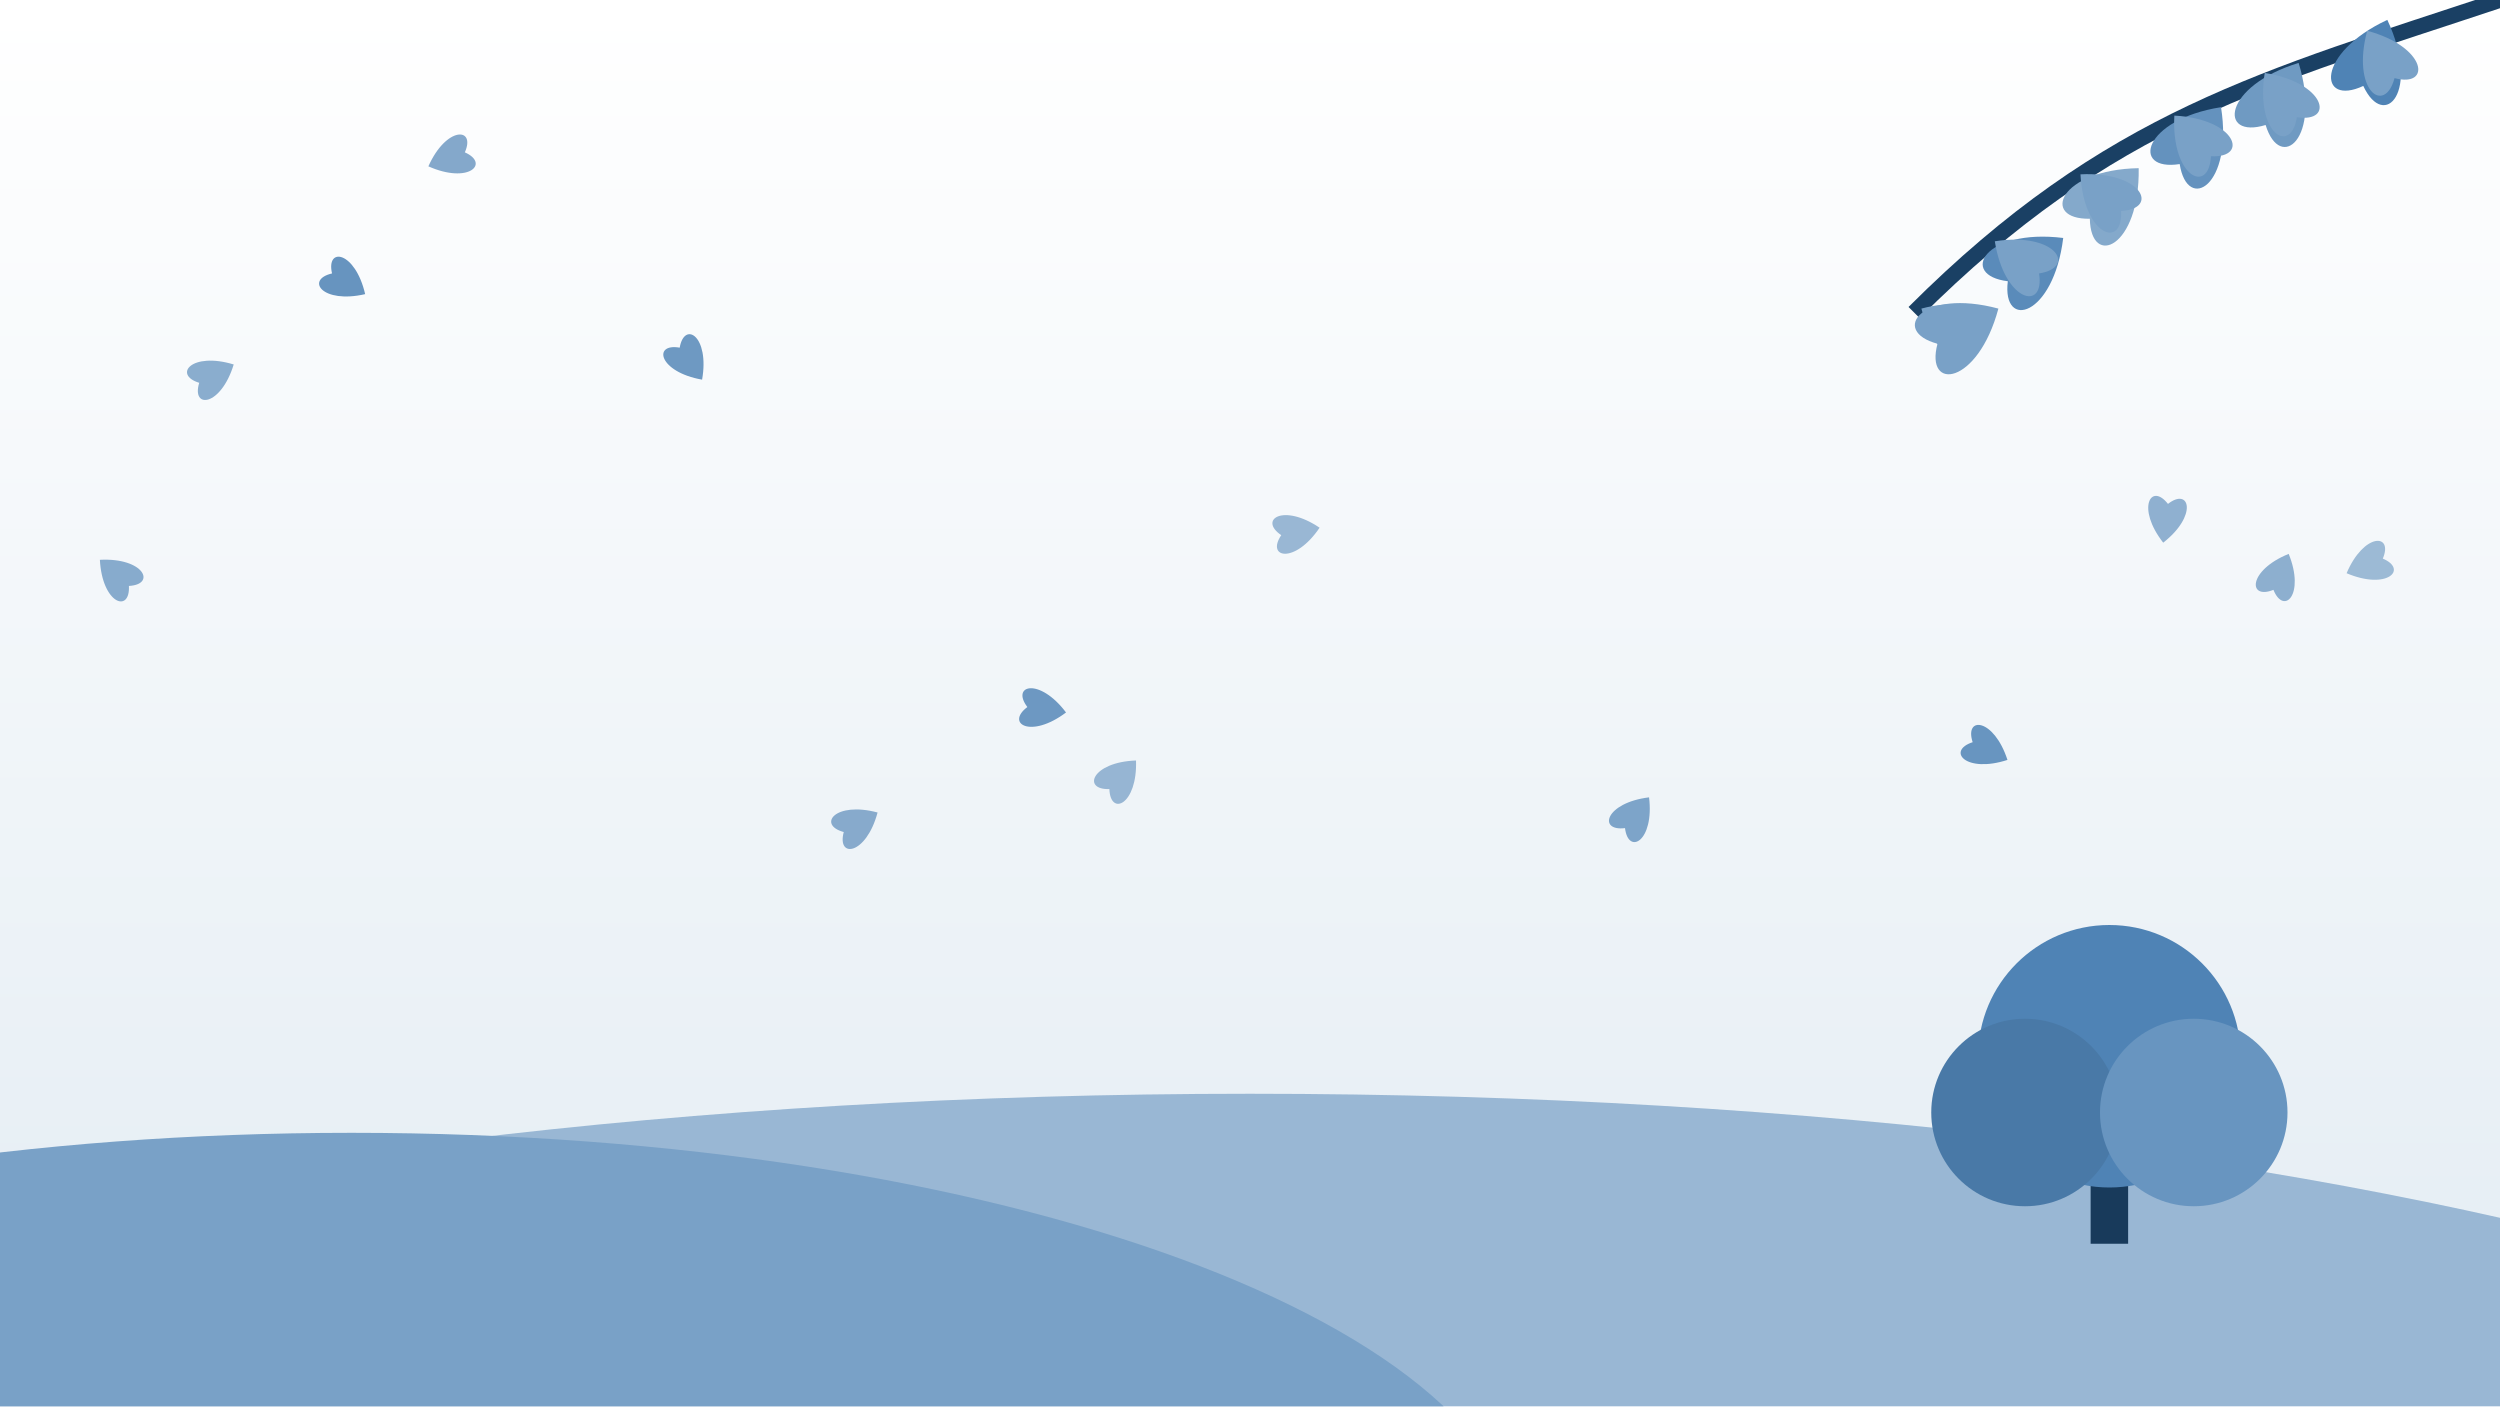
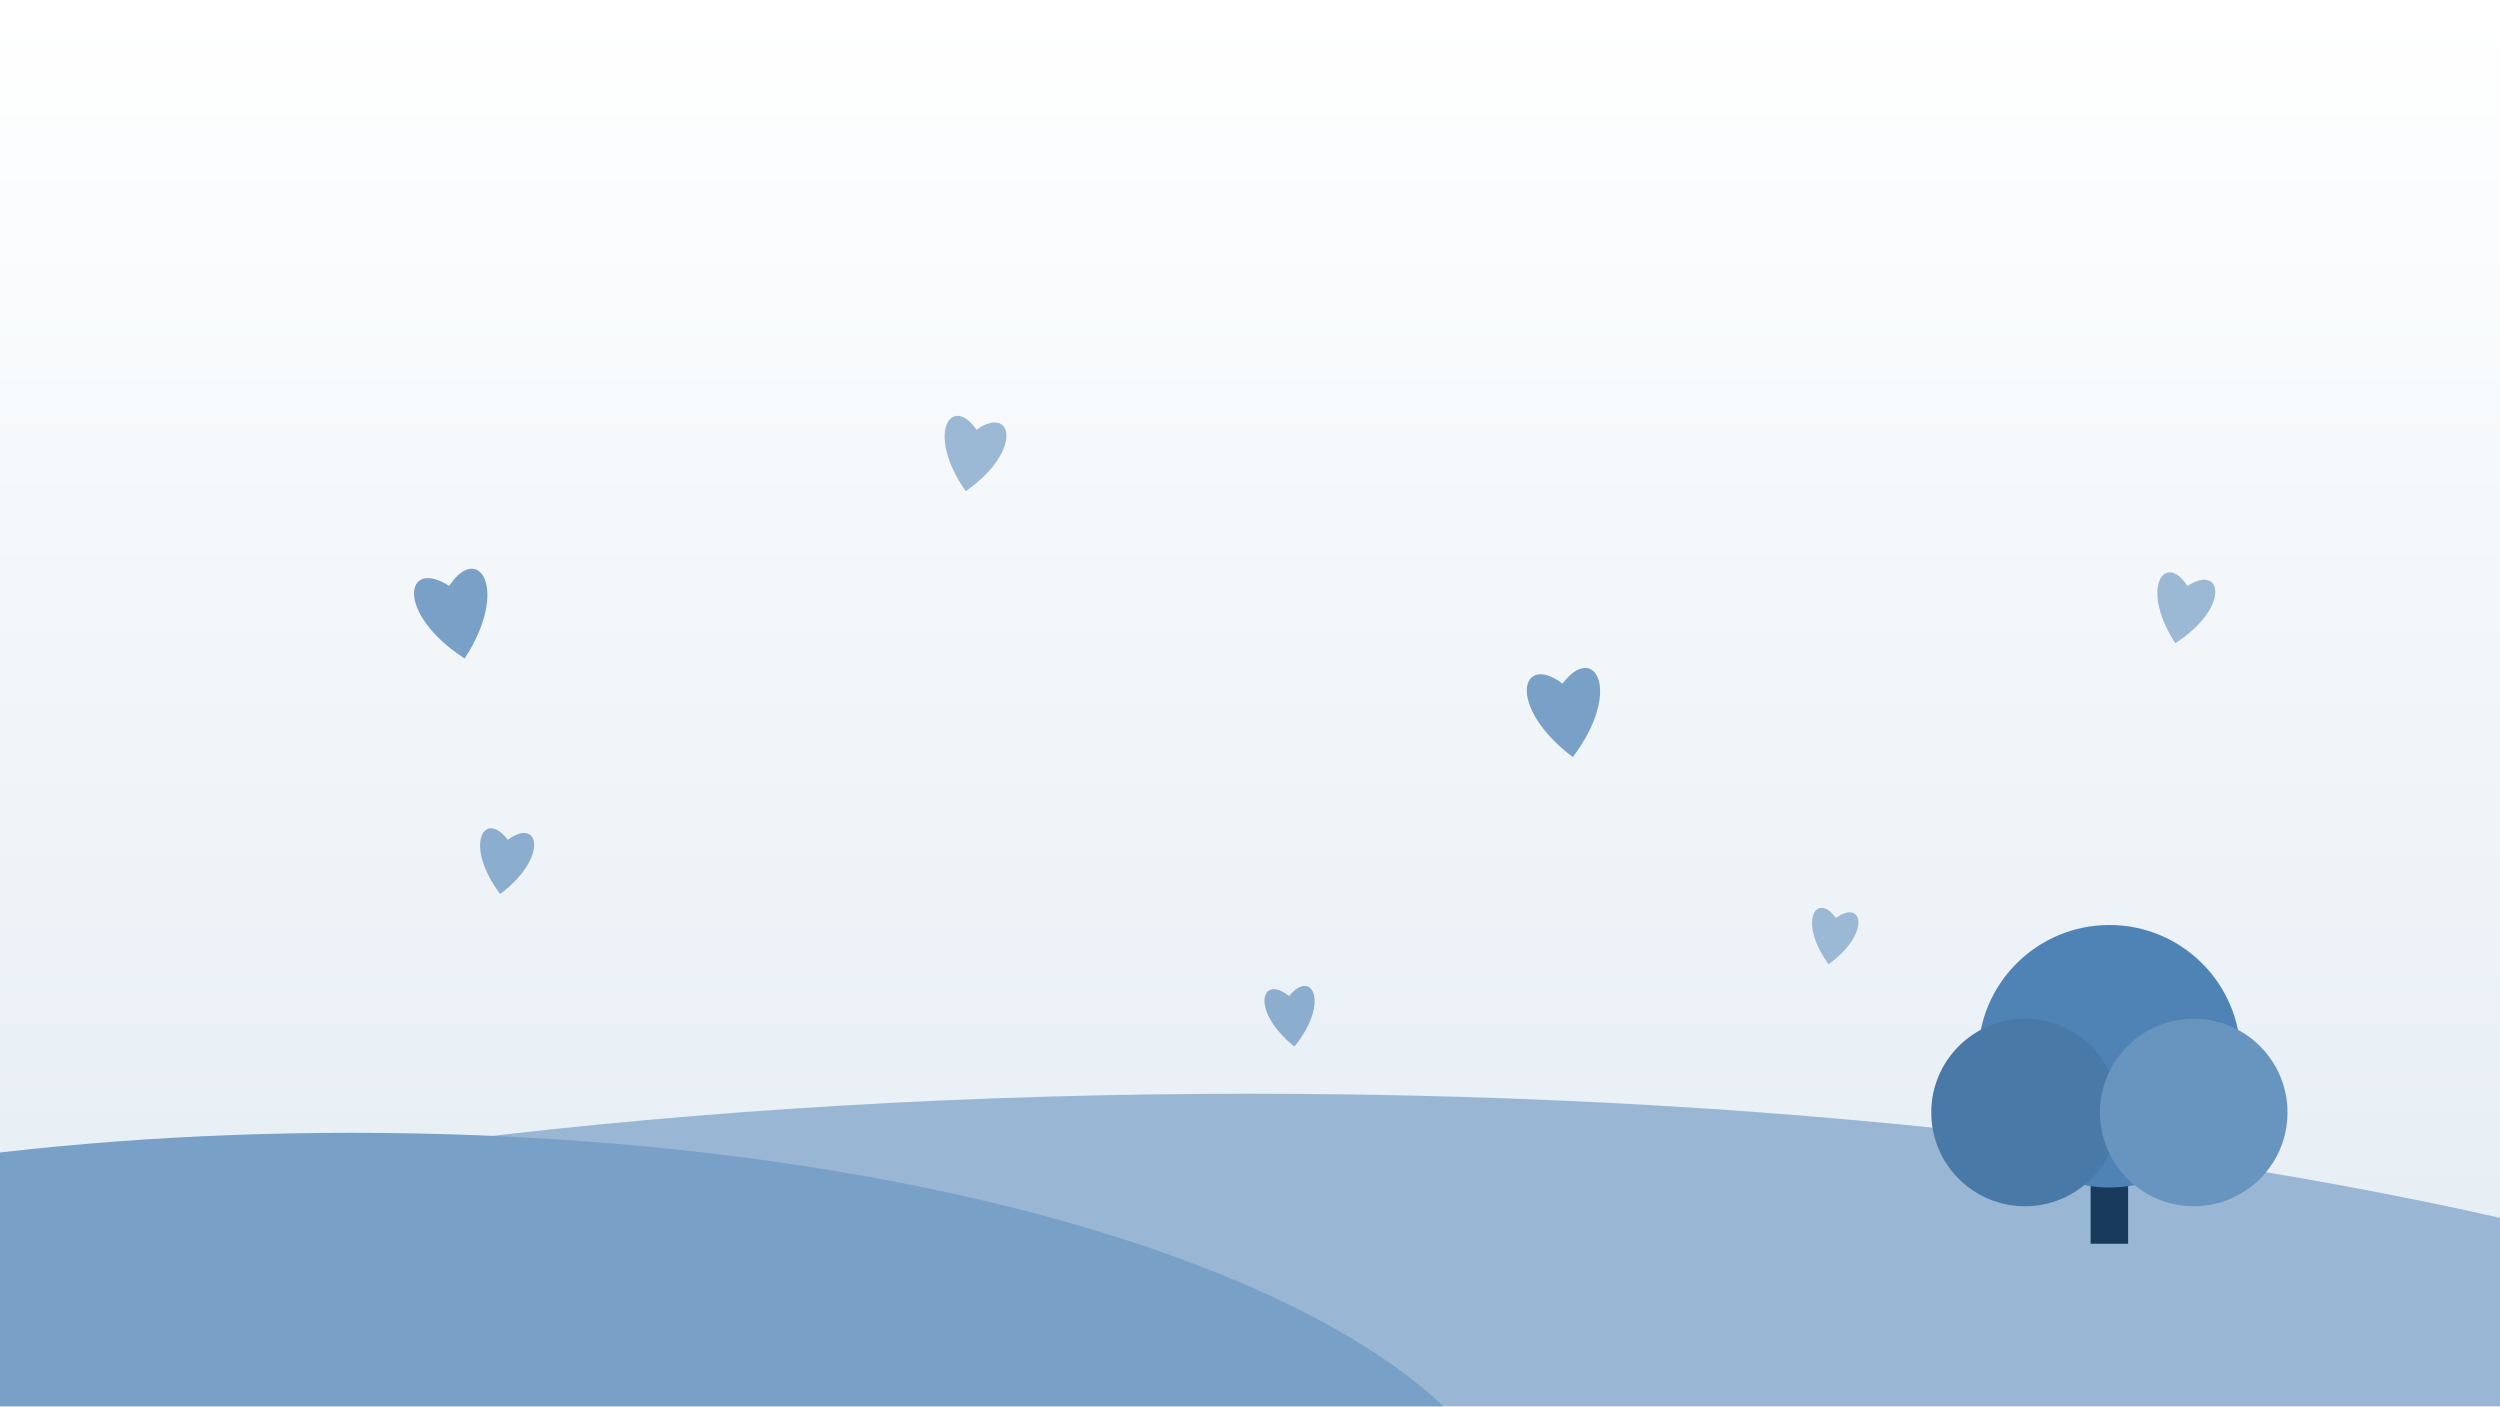
<svg xmlns="http://www.w3.org/2000/svg" viewBox="0 0 640 360" preserveAspectRatio="xMidYMax slice">
  <defs>
    <linearGradient id="s" x1="0" y1="0" x2="0" y2="1">
      <stop offset="0" stop-color="#ffffff" />
      <stop offset="1" stop-color="#e3ecf3" />
    </linearGradient>
  </defs>
  <rect width="640" height="360" fill="url(#s)" />
  <ellipse cx="320" cy="430" rx="520" ry="150" fill="#99b7d4" />
  <ellipse cx="90" cy="400" rx="300" ry="110" fill="#79a1c7" />
  <rect x="535.2" y="280" width="9.6" height="38.4" fill="#183a5b" />
  <circle cx="540" cy="270.4" r="33.6" fill="#4f83b5" />
  <circle cx="518.4" cy="284.8" r="24.0" fill="#4979a7" />
  <circle cx="561.6" cy="284.8" r="24.0" fill="#6895c0" />
-   <path d="M0,0 C5,-5 8.0,2.0 0,10 C-8.0,2.0 -5,-5 0,0Z" fill="#6d98c2" transform="translate(263,181) rotate(278)" />
-   <path d="M0,0 C5,-5 8.0,2.0 0,10 C-8.0,2.0 -5,-5 0,0Z" fill="#6895c0" transform="translate(505,190) rotate(297)" />
-   <path d="M0,0 C5,-5 8.0,2.0 0,10 C-8.0,2.0 -5,-5 0,0Z" fill="#87abcd" transform="translate(33,150) rotate(132)" />
-   <path d="M0,0 C5,-5 8.0,2.0 0,10 C-8.0,2.0 -5,-5 0,0Z" fill="#87aacc" transform="translate(216,213) rotate(240)" />
-   <path d="M0,0 C5,-5 8.0,2.0 0,10 C-8.0,2.0 -5,-5 0,0Z" fill="#8dafcf" transform="translate(582,151) rotate(203)" />
-   <path d="M0,0 C5,-5 8.0,2.0 0,10 C-8.0,2.0 -5,-5 0,0Z" fill="#6e99c2" transform="translate(174,89) rotate(325)" />
-   <path d="M0,0 C5,-5 8.0,2.0 0,10 C-8.0,2.0 -5,-5 0,0Z" fill="#8fb0d0" transform="translate(555,129) rotate(7)" />
-   <path d="M0,0 C5,-5 8.0,2.0 0,10 C-8.0,2.0 -5,-5 0,0Z" fill="#6794bf" transform="translate(85,70) rotate(302)" />
-   <path d="M0,0 C5,-5 8.0,2.0 0,10 C-8.0,2.0 -5,-5 0,0Z" fill="#8aadce" transform="translate(51,98) rotate(242)" />
-   <path d="M0,0 C5,-5 8.0,2.0 0,10 C-8.0,2.0 -5,-5 0,0Z" fill="#7da4c9" transform="translate(416,212) rotate(218)" />
-   <path d="M0,0 C5,-5 8.0,2.0 0,10 C-8.0,2.0 -5,-5 0,0Z" fill="#9cbad5" transform="translate(610,143) rotate(68)" />
-   <path d="M0,0 C5,-5 8.0,2.0 0,10 C-8.0,2.0 -5,-5 0,0Z" fill="#84a8cb" transform="translate(119,39) rotate(69)" />
-   <path d="M0,0 C5,-5 8.0,2.0 0,10 C-8.0,2.0 -5,-5 0,0Z" fill="#96b5d3" transform="translate(284,202) rotate(223)" />
-   <path d="M0,0 C5,-5 8.0,2.0 0,10 C-8.0,2.0 -5,-5 0,0Z" fill="#99b7d4" transform="translate(328,137) rotate(259)" />
-   <path d="M640.0,0.0 C580.0,20.0 540.0,30.0 490.0,80.0" stroke="#1a4064" stroke-width="4.0" fill="none" />
-   <path d="M0,0 C9.0,-9.0 14.4,3.6 0,18.0 C-14.4,3.6 -9.0,-9.0 0,0Z" fill="#4f83b5" transform="translate(605.0,22.0) rotate(200)" />
-   <path d="M0,0 C7.0,-7.0 11.2,2.8 0,14.0 C-11.2,2.8 -7.0,-7.0 0,0Z" fill="#79a1c7" transform="translate(613.0,20.0) rotate(150)" />
-   <path d="M0,0 C9.0,-9.0 14.4,3.6 0,18.0 C-14.4,3.6 -9.0,-9.0 0,0Z" fill="#6f9ac2" transform="translate(580.0,32.0) rotate(208)" />
-   <path d="M0,0 C7.0,-7.0 11.2,2.8 0,14.0 C-11.2,2.8 -7.0,-7.0 0,0Z" fill="#79a1c7" transform="translate(588.0,30.0) rotate(144)" />
-   <path d="M0,0 C9.0,-9.0 14.4,3.6 0,18.0 C-14.4,3.6 -9.0,-9.0 0,0Z" fill="#6492be" transform="translate(558.0,42.0) rotate(216)" />
-   <path d="M0,0 C7.0,-7.0 11.2,2.8 0,14.0 C-11.2,2.8 -7.0,-7.0 0,0Z" fill="#79a1c7" transform="translate(566.0,40.0) rotate(138)" />
-   <path d="M0,0 C9.0,-9.0 14.4,3.6 0,18.0 C-14.4,3.6 -9.0,-9.0 0,0Z" fill="#84a9cb" transform="translate(535.0,56.0) rotate(224)" />
-   <path d="M0,0 C7.0,-7.0 11.2,2.8 0,14.0 C-11.2,2.8 -7.0,-7.0 0,0Z" fill="#79a1c7" transform="translate(543.0,54.0) rotate(132)" />
-   <path d="M0,0 C9.0,-9.0 14.4,3.6 0,18.0 C-14.4,3.6 -9.0,-9.0 0,0Z" fill="#5a8bba" transform="translate(514.0,72.0) rotate(232)" />
-   <path d="M0,0 C7.0,-7.0 11.2,2.8 0,14.0 C-11.2,2.8 -7.0,-7.0 0,0Z" fill="#79a1c7" transform="translate(522.0,70.0) rotate(126)" />
-   <path d="M0,0 C9.0,-9.0 14.4,3.6 0,18.0 C-14.4,3.6 -9.0,-9.0 0,0Z" fill="#79a1c7" transform="translate(496.0,88.0) rotate(240)" />
-   <path d="M0,0 C7.0,-7.0 11.2,2.8 0,14.0 C-11.2,2.8 -7.0,-7.0 0,0Z" fill="#79a1c7" transform="translate(504.0,86.0) rotate(120)" />
+   <path d="M0,0 C5,-5 8.0,2.0 0,10 C-8.0,2.0 -5,-5 0,0Z" fill="#79a1c7" transform="translate(115,150) rotate(-12) scale(1.9)" />
+   <path d="M0,0 C5,-5 8.0,2.0 0,10 C-8.0,2.0 -5,-5 0,0Z" fill="#9bb8d5" transform="translate(250,110) rotate(10) scale(1.6)" />
+   <path d="M0,0 C5,-5 8.0,2.0 0,10 C-8.0,2.0 -5,-5 0,0Z" fill="#8badce" transform="translate(130,215) rotate(8) scale(1.4)" />
+   <path d="M0,0 C5,-5 8.0,2.0 0,10 C-8.0,2.0 -5,-5 0,0Z" fill="#79a1c7" transform="translate(400,175) rotate(-8) scale(1.9)" />
+   <path d="M0,0 C5,-5 8.0,2.0 0,10 C-8.0,2.0 -5,-5 0,0Z" fill="#9bb8d5" transform="translate(560,150) rotate(12) scale(1.5)" />
+   <path d="M0,0 C5,-5 8.0,2.0 0,10 C-8.0,2.0 -5,-5 0,0Z" fill="#8badce" transform="translate(330,255) rotate(-6) scale(1.3)" />
+   <path d="M0,0 C5,-5 8.0,2.0 0,10 C-8.0,2.0 -5,-5 0,0Z" fill="#9bb8d5" transform="translate(470,235) rotate(9) scale(1.2)" />
</svg>
